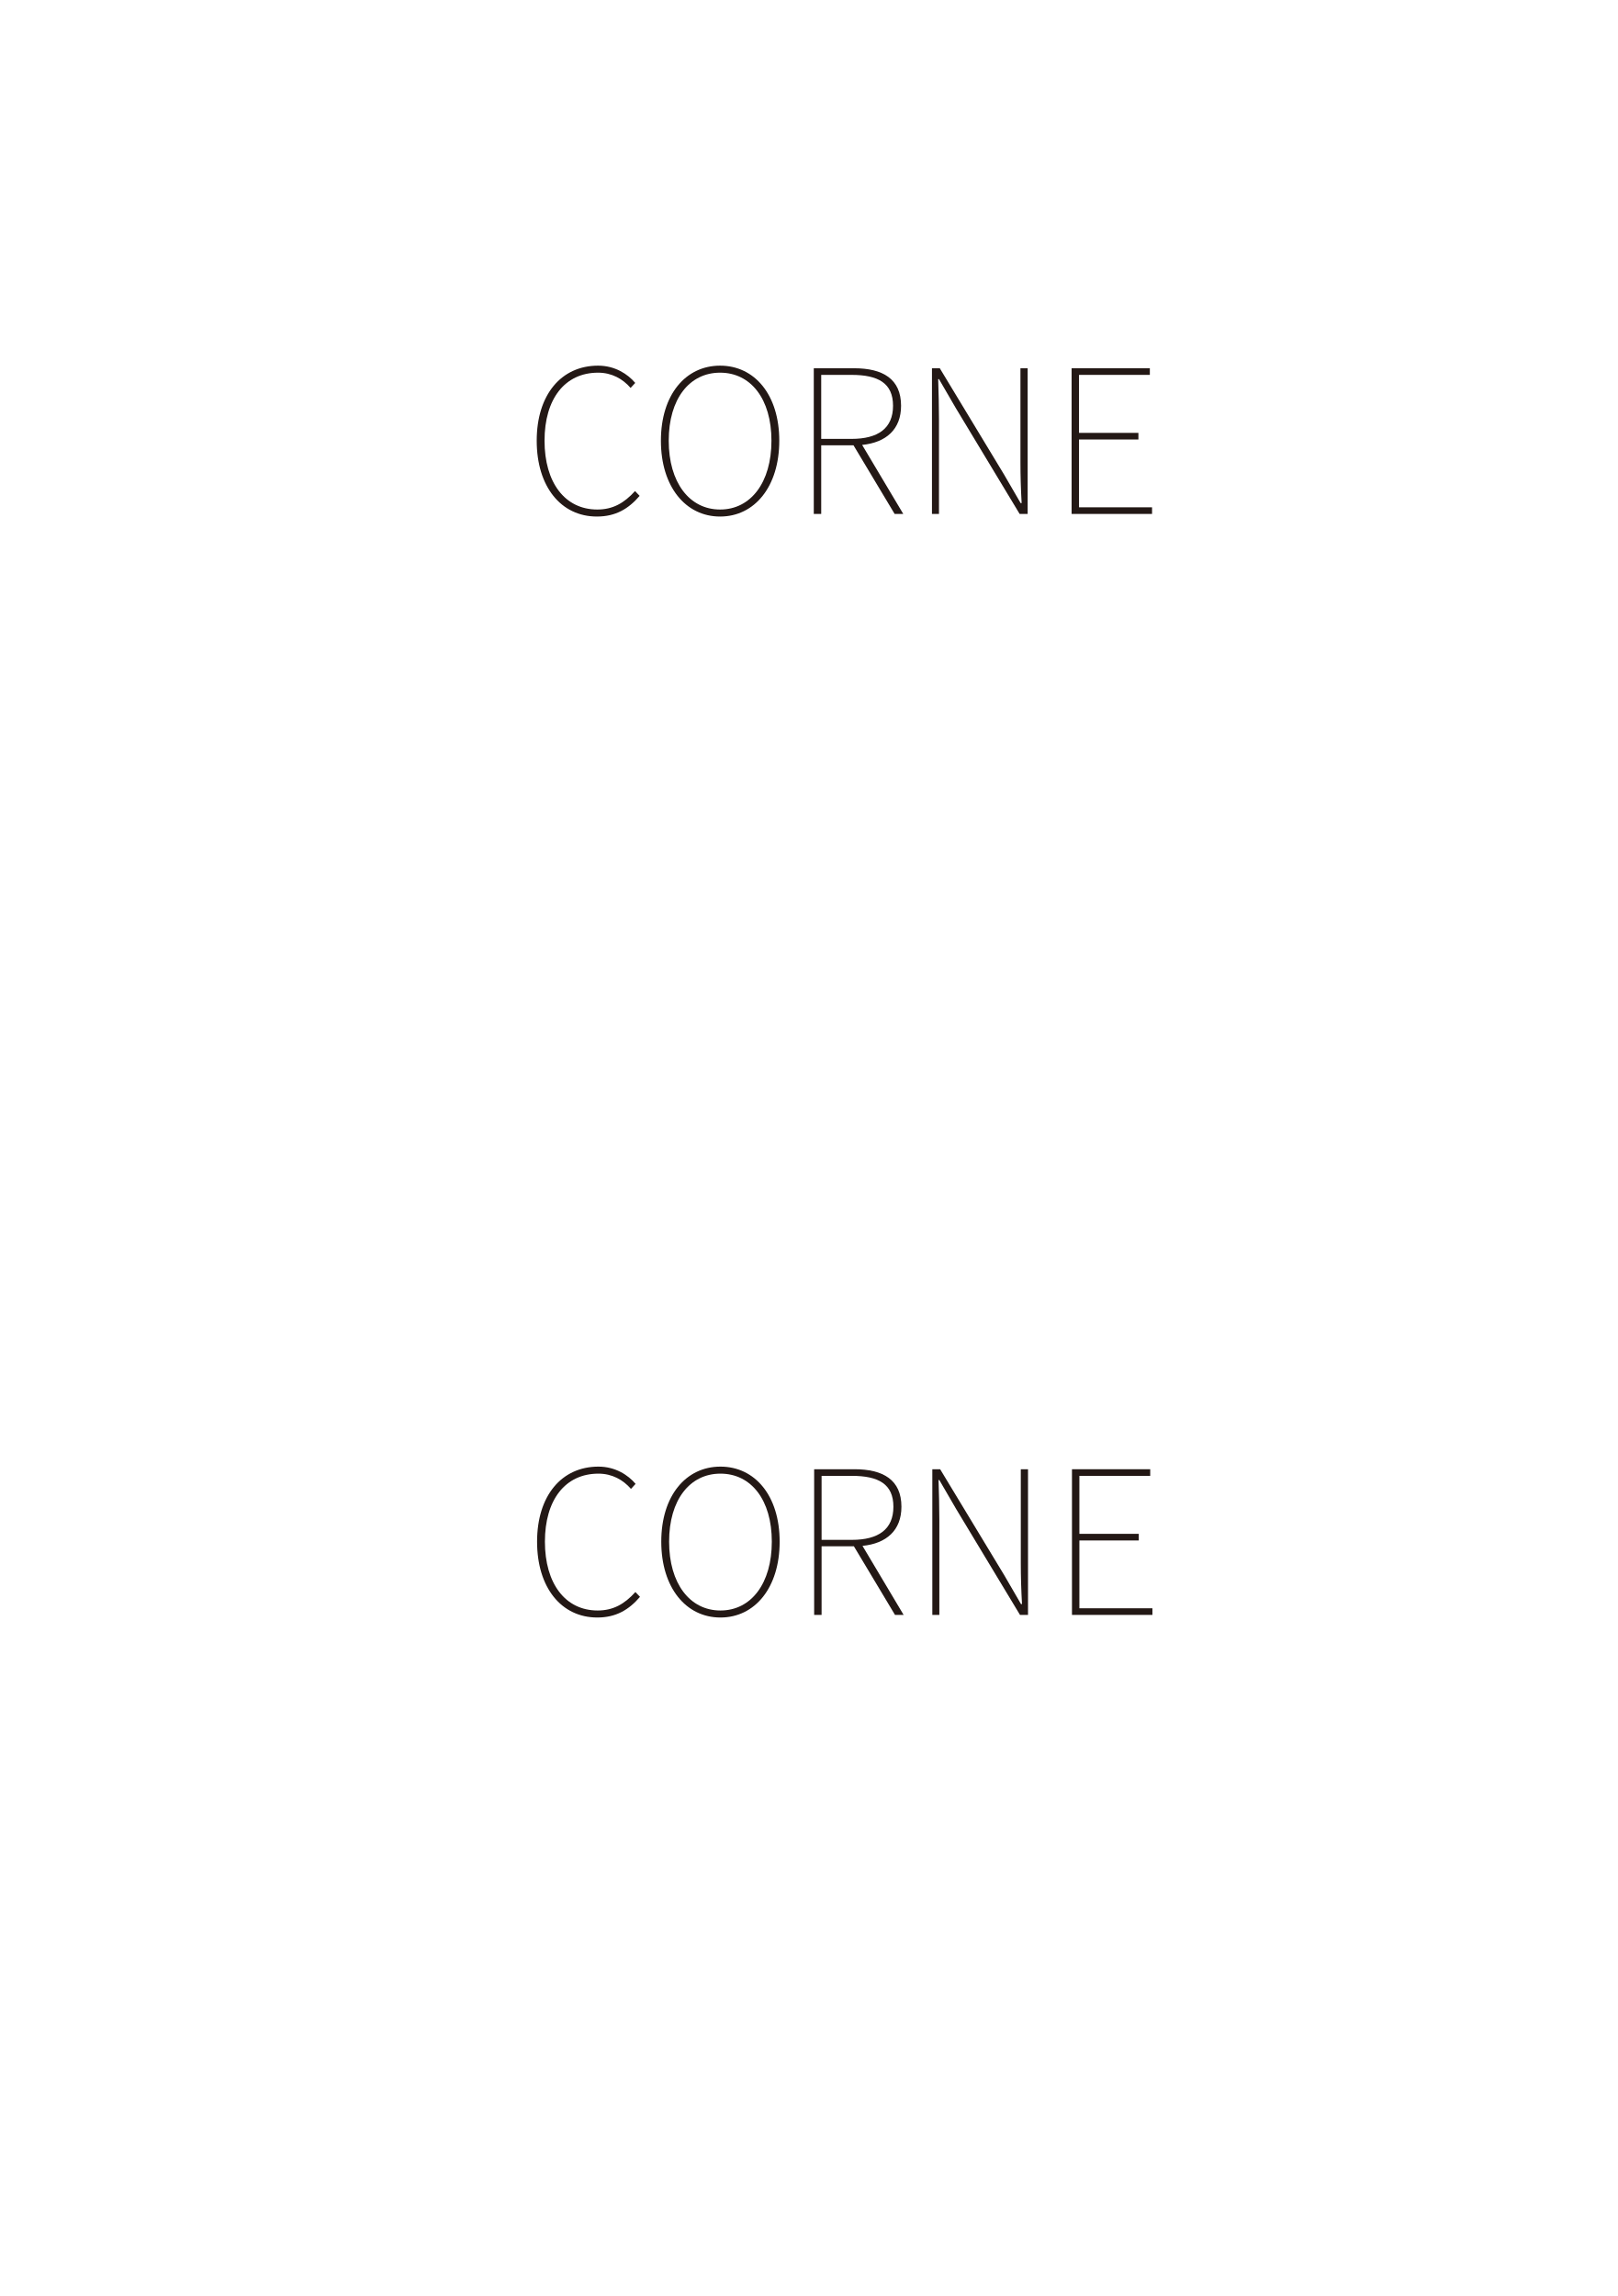
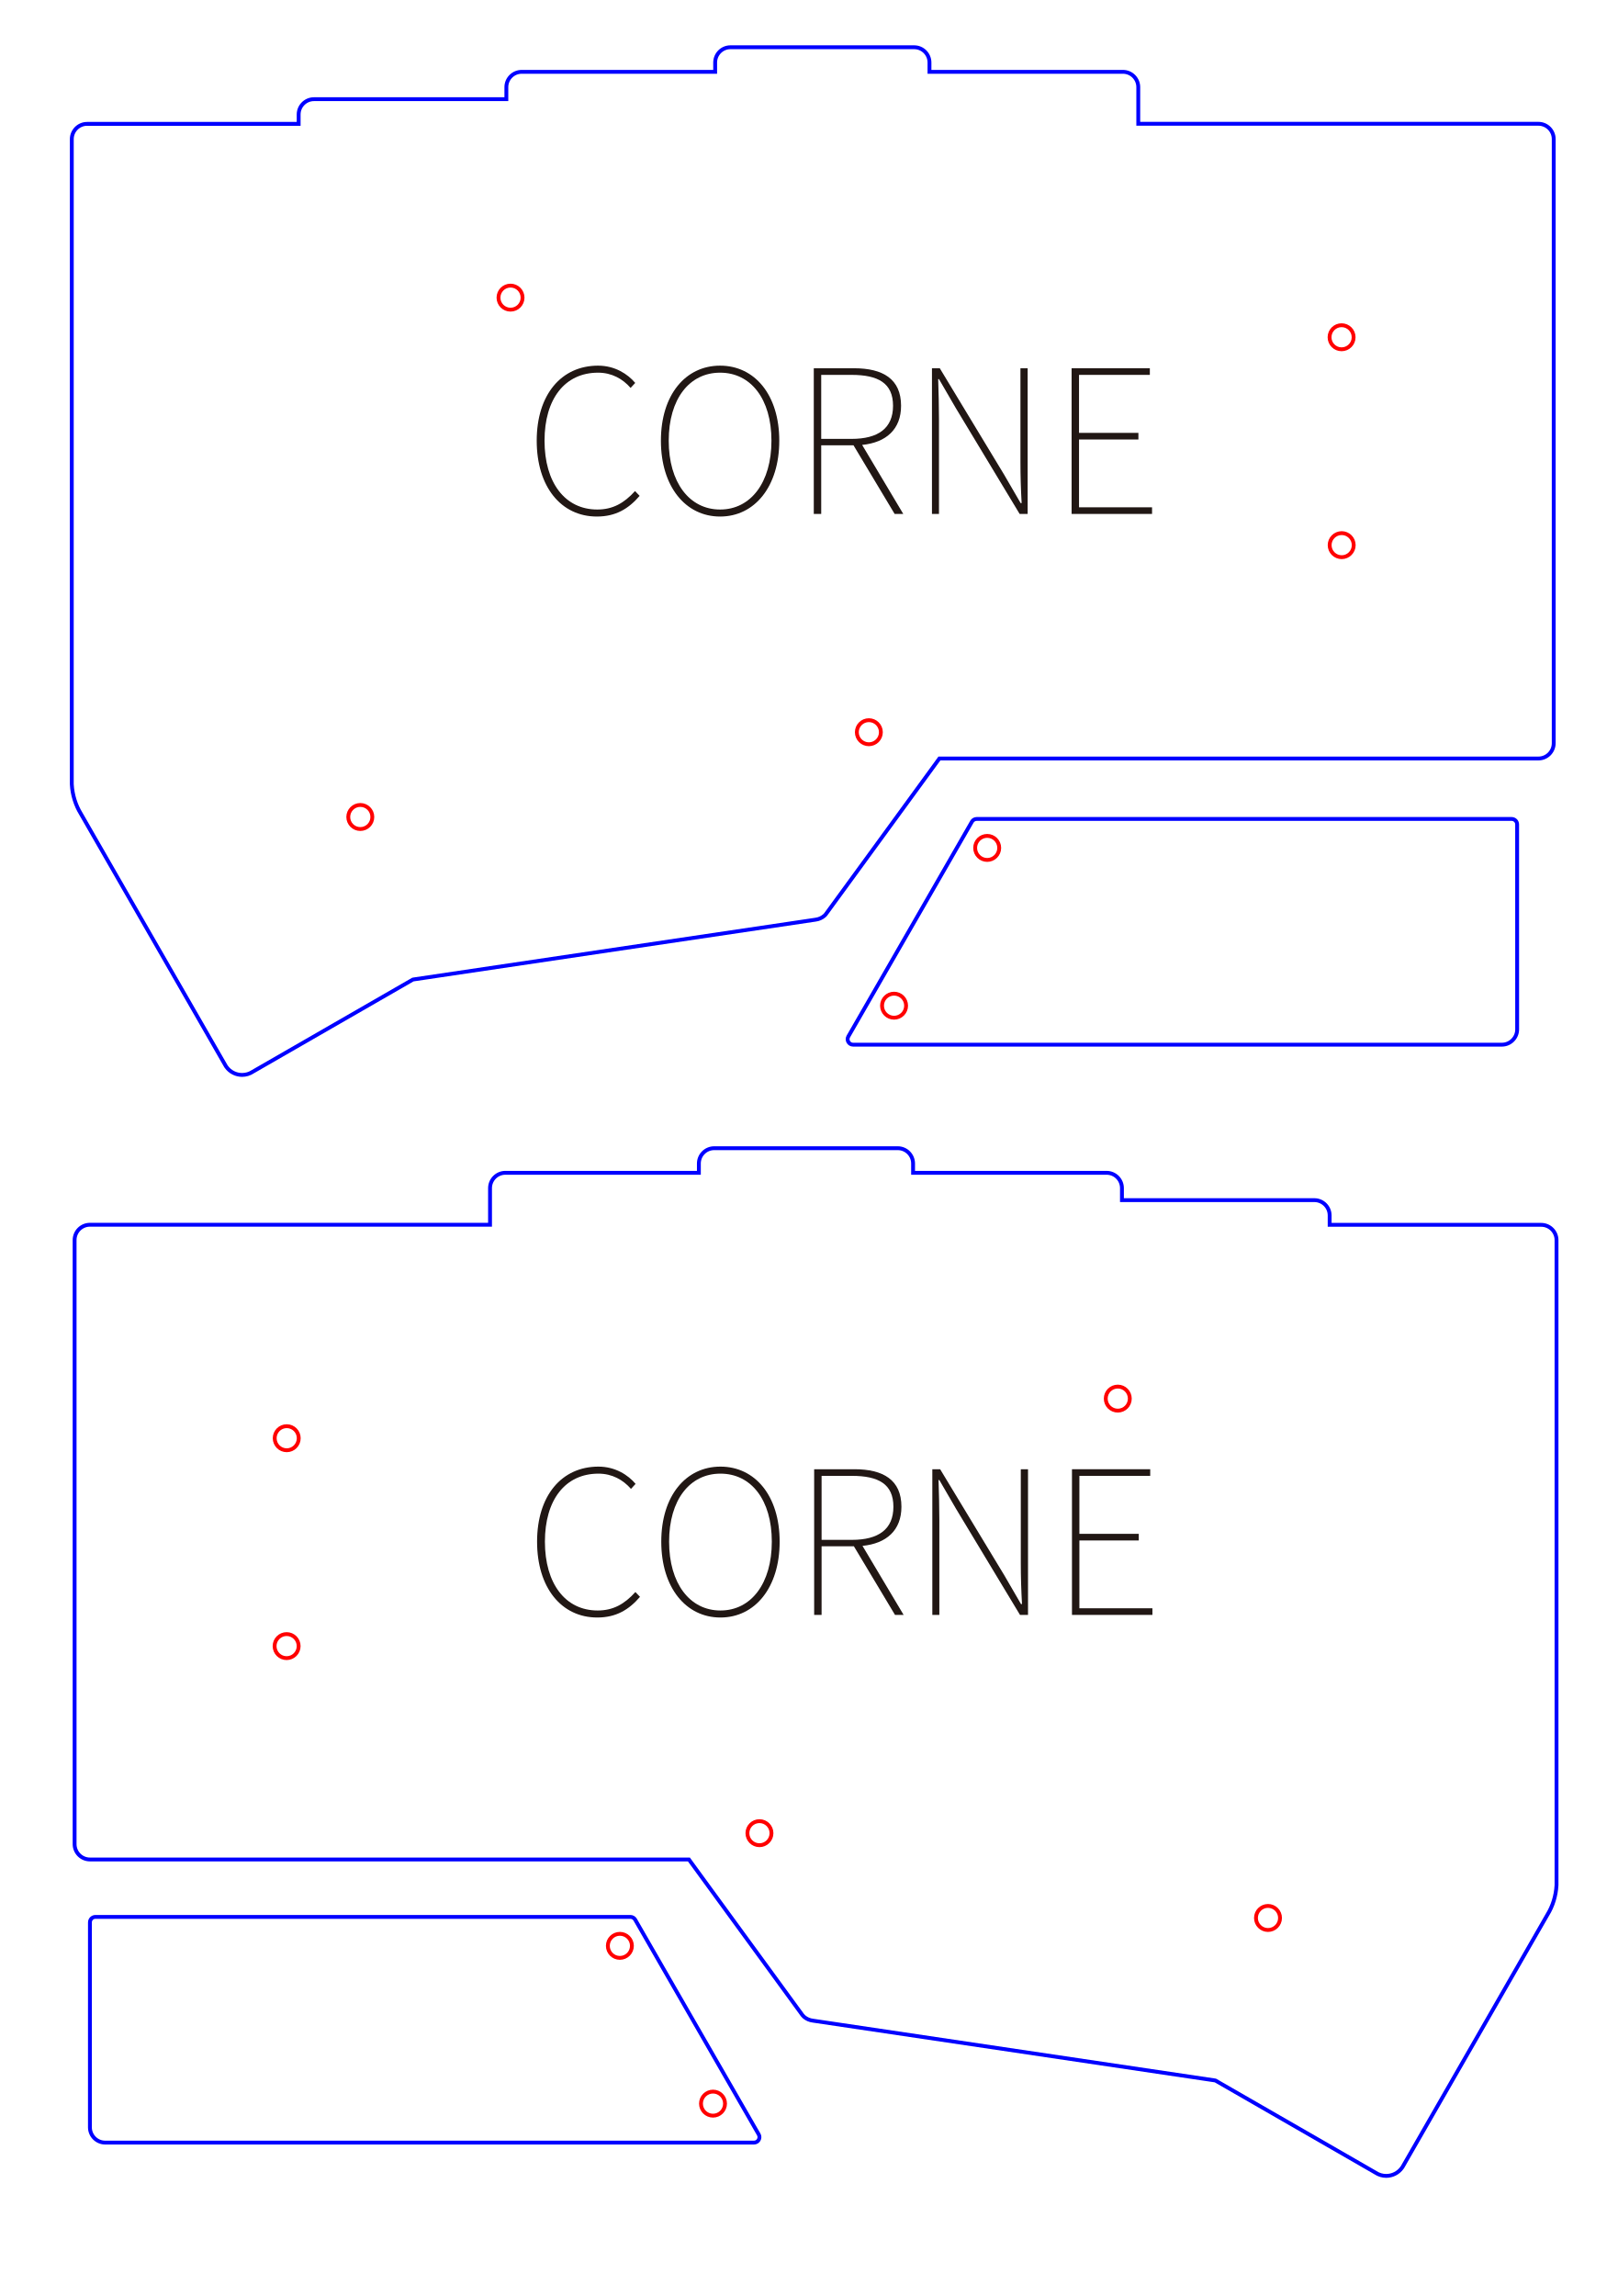
<svg xmlns="http://www.w3.org/2000/svg" id="svg59" version="1.2" viewBox="0 0 419.528 595.276" height="595.276pt" width="419.528pt">
  <defs id="defs63" />
-   <g id="surface1">
-     <path id="path2" transform="matrix(1,0,0,-1,228.4151,189.8384)" d="M -0.001 -0.001 C -0.001 1.721 -1.396 3.12 -3.118 3.12 C -4.841 3.12 -6.235 1.721 -6.235 -0.001 C -6.235 -1.72 -4.841 -3.119 -3.118 -3.119 C -1.396 -3.119 -0.001 -1.72 -0.001 -0.001 Z M -0.001 -0.001 " style="fill:none;stroke-width:0.003;stroke-linecap:butt;stroke-linejoin:miter;stroke:rgb(100%,0%,0%);stroke-opacity:1;stroke-miterlimit:10;" />
-     <path id="path4" transform="matrix(1,0,0,-1,135.5001,77.1685)" d="M -0 0.001 C -0 1.723 -1.395 3.118 -3.117 3.118 C -4.84 3.118 -6.238 1.723 -6.238 0.001 C -6.238 -1.722 -4.84 -3.117 -3.117 -3.117 C -1.395 -3.117 -0 -1.722 -0 0.001 Z M -0 0.001 " style="fill:none;stroke-width:0.003;stroke-linecap:butt;stroke-linejoin:miter;stroke:rgb(100%,0%,0%);stroke-opacity:1;stroke-miterlimit:10;" />
-     <path id="path6" transform="matrix(1,0,0,-1,350.9952,87.437)" d="M 0.001 -0.001 C 0.001 1.722 -1.398 3.117 -3.12 3.117 C -4.843 3.117 -6.237 1.722 -6.237 -0.001 C -6.237 -1.723 -4.843 -3.118 -3.12 -3.118 C -1.398 -3.118 0.001 -1.723 0.001 -0.001 Z M 0.001 -0.001 " style="fill:none;stroke-width:0.003;stroke-linecap:butt;stroke-linejoin:miter;stroke:rgb(100%,0%,0%);stroke-opacity:1;stroke-miterlimit:10;" />
-     <path id="path8" transform="matrix(1,0,0,-1,351.0201,141.3384)" d="M -0.001 -0.001 C -0.001 1.721 -1.395 3.12 -3.118 3.12 C -4.84 3.12 -6.239 1.721 -6.239 -0.001 C -6.239 -1.72 -4.84 -3.119 -3.118 -3.119 C -1.395 -3.119 -0.001 -1.72 -0.001 -0.001 Z M -0.001 -0.001 " style="fill:none;stroke-width:0.003;stroke-linecap:butt;stroke-linejoin:miter;stroke:rgb(100%,0%,0%);stroke-opacity:1;stroke-miterlimit:10;" />
-     <path id="path10" transform="matrix(1,0,0,-1,96.5475,211.8189)" d="M -0.001 -0.001 C -0.001 1.721 -1.395 3.12 -3.118 3.12 C -4.84 3.12 -6.239 1.721 -6.239 -0.001 C -6.239 -1.724 -4.84 -3.119 -3.118 -3.119 C -1.395 -3.119 -0.001 -1.724 -0.001 -0.001 Z M -0.001 -0.001 " style="fill:none;stroke-width:0.003;stroke-linecap:butt;stroke-linejoin:miter;stroke:rgb(100%,0%,0%);stroke-opacity:1;stroke-miterlimit:10;" />
-     <path id="path12" transform="matrix(1,0,0,-1,286.7238,362.6128)" d="M -0.001 -0 C -0.001 1.722 1.397 3.117 3.12 3.117 C 4.843 3.117 6.237 1.722 6.237 -0 C 6.237 -1.723 4.843 -3.118 3.12 -3.118 C 1.397 -3.118 -0.001 -1.723 -0.001 -0 Z M -0.001 -0 " style="fill:none;stroke-width:0.003;stroke-linecap:butt;stroke-linejoin:miter;stroke:rgb(100%,0%,0%);stroke-opacity:1;stroke-miterlimit:10;" />
-     <path id="path14" transform="matrix(1,0,0,-1,71.2291,372.8804)" d="M 0.001 0.001 C 0.001 1.72 1.396 3.119 3.119 3.119 C 4.841 3.119 6.236 1.72 6.236 0.001 C 6.236 -1.721 4.841 -3.12 3.119 -3.12 C 1.396 -3.12 0.001 -1.721 0.001 0.001 Z M 0.001 0.001 " style="fill:none;stroke-width:0.003;stroke-linecap:butt;stroke-linejoin:miter;stroke:rgb(100%,0%,0%);stroke-opacity:1;stroke-miterlimit:10;" />
-     <path id="path16" transform="matrix(1,0,0,-1,71.2042,426.7818)" d="M -0.001 0.001 C -0.001 1.723 1.397 3.118 3.116 3.118 C 4.839 3.118 6.237 1.723 6.237 0.001 C 6.237 -1.722 4.839 -3.117 3.116 -3.117 C 1.397 -3.117 -0.001 -1.722 -0.001 0.001 Z M -0.001 0.001 " style="fill:none;stroke-width:0.003;stroke-linecap:butt;stroke-linejoin:miter;stroke:rgb(100%,0%,0%);stroke-opacity:1;stroke-miterlimit:10;" />
-     <path id="path18" transform="matrix(1,0,0,-1,325.6769,497.2632)" d="M -0.001 0.001 C -0.001 1.72 1.397 3.119 3.116 3.119 C 4.839 3.119 6.237 1.72 6.237 0.001 C 6.237 -1.721 4.839 -3.12 3.116 -3.12 C 1.397 -3.12 -0.001 -1.721 -0.001 0.001 Z M -0.001 0.001 " style="fill:none;stroke-width:0.003;stroke-linecap:butt;stroke-linejoin:miter;stroke:rgb(100%,0%,0%);stroke-opacity:1;stroke-miterlimit:10;" />
-     <path id="path20" transform="matrix(1,0,0,-1,160.7364,507.6118)" d="M 0.002 -0.001 C 1.721 -0.001 3.119 1.397 3.119 3.12 C 3.119 4.838 1.721 6.237 0.002 6.237 C -1.721 6.237 -3.119 4.838 -3.119 3.12 C -3.119 1.397 -1.721 -0.001 0.002 -0.001 Z M 0.002 -0.001 " style="fill:none;stroke-width:0.003;stroke-linecap:butt;stroke-linejoin:miter;stroke:rgb(100%,0%,0%);stroke-opacity:1;stroke-miterlimit:10;" />
-     <path id="path22" transform="matrix(1,0,0,-1,184.8819,548.5181)" d="M 0.001 -0.001 C 1.724 -0.001 3.118 1.397 3.118 3.12 C 3.118 4.838 1.724 6.237 0.001 6.237 C -1.722 6.237 -3.116 4.838 -3.116 3.12 C -3.116 1.397 -1.722 -0.001 0.001 -0.001 Z M 0.001 -0.001 " style="fill:none;stroke-width:0.003;stroke-linecap:butt;stroke-linejoin:miter;stroke:rgb(100%,0%,0%);stroke-opacity:1;stroke-miterlimit:10;" />
-     <path id="path24" transform="matrix(1,0,0,-1,196.9278,472.1636)" d="M 0.002 -0 C 1.721 -0 3.119 -1.395 3.119 -3.118 C 3.119 -4.84 1.721 -6.235 0.002 -6.235 C -1.721 -6.235 -3.119 -4.84 -3.119 -3.118 C -3.119 -1.395 -1.721 -0 0.002 -0 Z M 0.002 -0 " style="fill:none;stroke-width:0.003;stroke-linecap:butt;stroke-linejoin:miter;stroke:rgb(100%,0%,0%);stroke-opacity:1;stroke-miterlimit:10;" />
-     <path id="path26" transform="matrix(1,0,0,-1,255.9791,222.9536)" d="M 0.001 0 C -1.721 0 -3.12 1.395 -3.12 3.118 C -3.12 4.84 -1.721 6.235 0.001 6.235 C 1.72 6.235 3.119 4.84 3.119 3.118 C 3.119 1.395 1.72 0 0.001 0 Z M 0.001 0 " style="fill:none;stroke-width:0.003;stroke-linecap:butt;stroke-linejoin:miter;stroke:rgb(100%,0%,0%);stroke-opacity:1;stroke-miterlimit:10;" />
-     <path id="path28" transform="matrix(1,0,0,-1,231.8336,263.8599)" d="M -0.002 0.001 C -1.72 0.001 -3.119 1.395 -3.119 3.118 C -3.119 4.84 -1.72 6.235 -0.002 6.235 C 1.721 6.235 3.12 4.84 3.12 3.118 C 3.12 1.395 1.721 0.001 -0.002 0.001 Z M -0.002 0.001 " style="fill:none;stroke-width:0.003;stroke-linecap:butt;stroke-linejoin:miter;stroke:rgb(100%,0%,0%);stroke-opacity:1;stroke-miterlimit:10;" />
-     <path id="path30" transform="matrix(1,0,0,-1,62.7814,278.6929)" d="M -0 0.001 C -1.578 0.001 -3.129 0.74 -4.11 2.123 C -4.129 2.154 -4.192 2.244 -4.211 2.275 C -4.235 2.31 -4.258 2.349 -4.277 2.384 L -41.801 67.693 C -43.188 69.955 -44.02 72.623 -44.164 75.341 C -44.164 75.388 -44.168 75.431 -44.168 75.478 L -44.164 242.611 C -44.164 244.798 -42.387 246.58 -40.199 246.58 L 14.66 246.58 L 14.66 249.009 C 14.66 251.201 16.437 252.978 18.629 252.978 L 68.519 252.978 L 68.519 256.099 C 68.519 258.287 70.301 260.068 72.488 260.068 L 122.66 260.068 L 122.66 262.478 C 122.66 264.666 124.437 266.443 126.629 266.443 L 174.265 266.443 C 176.453 266.443 178.234 264.666 178.234 262.478 L 178.234 260.068 L 228.406 260.068 C 230.594 260.068 232.375 258.287 232.375 256.099 L 232.375 246.599 L 336.133 246.599 C 338.32 246.599 340.101 244.822 340.101 242.634 L 340.101 86.009 C 340.101 83.818 338.32 82.041 336.133 82.041 L 180.812 82.041 C 177.039 76.869 151.375 41.697 151.375 41.697 C 151.258 41.537 151.125 41.392 150.973 41.263 C 150.312 40.697 149.512 40.349 148.652 40.248 L 44.398 24.748 C 44.363 24.744 44.316 24.732 44.262 24.716 L 2.777 0.841 C 1.926 0.275 0.961 0.001 -0 0.001 Z M -0 0.001 " style="fill:none;stroke-width:0.003;stroke-linecap:butt;stroke-linejoin:miter;stroke:rgb(0%,0%,100%);stroke-opacity:1;stroke-miterlimit:10;" />
-     <path id="path32" transform="matrix(1,0,0,-1,356.6642,563.2964)" d="M -0 -0 L -41.485 23.878 C -41.535 23.89 -41.586 23.902 -41.621 23.91 L -145.871 39.406 C -146.735 39.507 -147.535 39.859 -148.195 40.421 C -148.344 40.55 -148.481 40.695 -148.598 40.855 C -148.598 40.855 -174.262 76.031 -178.031 81.199 L -333.352 81.199 C -335.539 81.199 -337.32 82.98 -337.32 85.167 L -337.32 241.792 C -337.32 243.98 -335.539 245.761 -333.352 245.761 L -229.598 245.761 L -229.598 255.257 C -229.598 257.445 -227.817 259.226 -225.629 259.226 L -175.445 259.226 L -175.445 261.636 C -175.445 263.824 -173.664 265.605 -171.477 265.605 L -123.871 265.605 C -121.684 265.605 -119.902 263.824 -119.902 261.636 L -119.902 259.226 L -69.711 259.226 C -67.524 259.226 -65.742 257.445 -65.742 255.257 L -65.742 252.14 L -15.852 252.14 C -13.66 252.14 -11.883 250.359 -11.883 248.171 L -11.883 245.738 L 42.976 245.738 C 45.164 245.738 46.945 243.957 46.945 241.769 L 46.945 74.636 C 46.945 74.593 46.941 74.546 46.941 74.5 C 46.797 71.781 45.969 69.113 44.578 66.855 L 7.058 1.542 C 7.035 1.507 7.015 1.472 6.988 1.433 C 6.973 1.402 6.906 1.312 6.887 1.281 C 5.91 -0.102 4.355 -0.84 2.777 -0.84 C 1.82 -0.84 0.851 -0.567 -0 -0 Z M -0 -0 " style="fill:none;stroke-width:0.003;stroke-linecap:butt;stroke-linejoin:miter;stroke:rgb(0%,0%,100%);stroke-opacity:1;stroke-miterlimit:10;" />
-     <path id="path34" transform="matrix(1,0,0,-1,23.3146,551.5357)" d="M 0.002 0.001 C 0.002 -2.191 1.775 -3.968 3.967 -3.968 L 172.193 -3.968 C 173.283 -3.968 173.967 -2.789 173.42 -1.843 L 141.381 53.84 C 141.127 54.278 140.658 54.547 140.15 54.547 L 1.424 54.547 C 0.642 54.547 0.006 53.915 0.006 53.133 Z M 0.002 0.001 " style="fill:none;stroke-width:0.003;stroke-linecap:butt;stroke-linejoin:miter;stroke:rgb(0%,0%,100%);stroke-opacity:1;stroke-miterlimit:10;" />
-     <path id="path36" transform="matrix(1,0,0,-1,393.4005,266.8775)" d="M 0.002 -0.001 C 0.002 -2.193 -1.776 -3.97 -3.967 -3.97 L -172.193 -3.97 C -173.283 -3.97 -173.967 -2.787 -173.42 -1.841 L -141.377 53.842 C -141.127 54.28 -140.658 54.549 -140.15 54.549 L -1.424 54.549 C -0.643 54.549 -0.006 53.917 -0.006 53.131 Z M 0.002 -0.001 " style="fill:none;stroke-width:0.003;stroke-linecap:butt;stroke-linejoin:miter;stroke:rgb(0%,0%,100%);stroke-opacity:1;stroke-miterlimit:10;" />
-     <path id="path38" d="M 139.172 114.258 C 139.172 102.344 145.52 94.801 155.09 94.801 C 159.461 94.801 162.789 96.988 164.715 99.277 L 163.516 100.578 C 161.488 98.234 158.629 96.621 155.09 96.621 C 146.453 96.621 141.199 103.438 141.199 114.258 C 141.199 125.078 146.453 132.102 154.883 132.102 C 158.836 132.102 161.801 130.488 164.664 127.316 L 165.859 128.562 C 162.996 131.895 159.668 133.922 154.777 133.922 C 145.465 133.922 139.172 126.172 139.172 114.258 " style=" stroke:none;fill-rule:nonzero;fill:rgb(13.699%,9.399%,8.199%);fill-opacity:1;" />
-     <path id="path40" d="M 200.039 114.258 C 200.039 103.438 194.68 96.621 186.723 96.621 C 178.762 96.621 173.402 103.438 173.402 114.258 C 173.402 125.078 178.762 132.102 186.723 132.102 C 194.68 132.102 200.039 125.078 200.039 114.258 M 171.375 114.258 C 171.375 102.344 177.773 94.801 186.723 94.801 C 195.668 94.801 202.066 102.344 202.066 114.258 C 202.066 126.172 195.668 133.922 186.723 133.922 C 177.773 133.922 171.375 126.172 171.375 114.258 " style=" stroke:none;fill-rule:nonzero;fill:rgb(13.699%,9.399%,8.199%);fill-opacity:1;" />
-     <path id="path42" d="M 220.797 113.789 C 227.715 113.789 231.566 111.031 231.566 105.207 C 231.566 99.328 227.715 97.195 220.797 97.195 L 212.941 97.195 L 212.941 113.789 Z M 231.98 133.246 L 221.316 115.453 L 212.941 115.453 L 212.941 133.246 L 211.016 133.246 L 211.016 95.477 L 221.473 95.477 C 228.914 95.477 233.648 98.234 233.648 105.207 C 233.648 111.293 229.797 114.727 223.555 115.352 L 234.219 133.246 Z M 231.98 133.246 " style=" stroke:none;fill-rule:nonzero;fill:rgb(13.699%,9.399%,8.199%);fill-opacity:1;" />
-     <path id="path44" d="M 241.66 95.477 L 243.688 95.477 L 260.336 123 L 264.652 130.438 L 264.914 130.438 C 264.703 126.797 264.602 123.309 264.602 119.773 L 264.602 95.477 L 266.473 95.477 L 266.473 133.246 L 264.395 133.246 L 247.797 105.727 L 243.48 98.289 L 243.273 98.289 C 243.375 101.824 243.48 105.051 243.48 108.641 L 243.48 133.246 L 241.66 133.246 Z M 241.66 95.477 " style=" stroke:none;fill-rule:nonzero;fill:rgb(13.699%,9.399%,8.199%);fill-opacity:1;" />
-     <path id="path46" d="M 277.867 95.477 L 298.156 95.477 L 298.156 97.195 L 279.793 97.195 L 279.793 112.23 L 295.191 112.23 L 295.191 113.945 L 279.793 113.945 L 279.793 131.527 L 298.73 131.527 L 298.73 133.246 L 277.867 133.246 Z M 277.867 95.477 " style=" stroke:none;fill-rule:nonzero;fill:rgb(13.699%,9.399%,8.199%);fill-opacity:1;" />
-     <path id="path48" d="M 139.266 399.703 C 139.266 387.789 145.613 380.246 155.184 380.246 C 159.555 380.246 162.883 382.434 164.809 384.719 L 163.613 386.02 C 161.582 383.68 158.723 382.066 155.184 382.066 C 146.551 382.066 141.297 388.883 141.297 399.703 C 141.297 410.523 146.551 417.547 154.977 417.547 C 158.934 417.547 161.898 415.934 164.758 412.758 L 165.953 414.008 C 163.094 417.336 159.766 419.367 154.875 419.367 C 145.562 419.367 139.266 411.617 139.266 399.703 " style=" stroke:none;fill-rule:nonzero;fill:rgb(13.699%,9.399%,8.199%);fill-opacity:1;" />
-     <path id="path50" d="M 200.133 399.703 C 200.133 388.883 194.777 382.066 186.816 382.066 C 178.855 382.066 173.5 388.883 173.5 399.703 C 173.5 410.523 178.855 417.547 186.816 417.547 C 194.777 417.547 200.133 410.523 200.133 399.703 M 171.469 399.703 C 171.469 387.789 177.867 380.246 186.816 380.246 C 195.766 380.246 202.164 387.789 202.164 399.703 C 202.164 411.617 195.766 419.367 186.816 419.367 C 177.867 419.367 171.469 411.617 171.469 399.703 " style=" stroke:none;fill-rule:nonzero;fill:rgb(13.699%,9.399%,8.199%);fill-opacity:1;" />
-     <path id="path52" d="M 220.891 399.234 C 227.812 399.234 231.66 396.477 231.66 390.648 C 231.66 384.773 227.812 382.641 220.891 382.641 L 213.039 382.641 L 213.039 399.234 Z M 232.078 418.691 L 221.414 400.898 L 213.039 400.898 L 213.039 418.691 L 211.113 418.691 L 211.113 380.922 L 221.566 380.922 C 229.008 380.922 233.742 383.68 233.742 390.648 C 233.742 396.738 229.891 400.172 223.648 400.793 L 234.312 418.691 Z M 232.078 418.691 " style=" stroke:none;fill-rule:nonzero;fill:rgb(13.699%,9.399%,8.199%);fill-opacity:1;" />
-     <path id="path54" d="M 241.754 380.922 L 243.781 380.922 L 260.43 408.441 L 264.746 415.883 L 265.008 415.883 C 264.801 412.238 264.695 408.754 264.695 405.215 L 264.695 380.922 L 266.566 380.922 L 266.566 418.691 L 264.488 418.691 L 247.895 391.172 L 243.574 383.73 L 243.367 383.73 C 243.473 387.27 243.574 390.492 243.574 394.082 L 243.574 418.691 L 241.754 418.691 Z M 241.754 380.922 " style=" stroke:none;fill-rule:nonzero;fill:rgb(13.699%,9.399%,8.199%);fill-opacity:1;" />
-     <path id="path56" d="M 277.965 380.922 L 298.254 380.922 L 298.254 382.641 L 279.887 382.641 L 279.887 397.672 L 295.285 397.672 L 295.285 399.391 L 279.887 399.391 L 279.887 416.973 L 298.824 416.973 L 298.824 418.691 L 277.965 418.691 Z M 277.965 380.922 " style=" stroke:none;fill-rule:nonzero;fill:rgb(13.699%,9.399%,8.199%);fill-opacity:1;" />
+   <g id="surface1" style="stroke-width:1;stroke-miterlimit:4;stroke-dasharray:none">
+     <path id="path2" transform="matrix(1,0,0,-1,228.4151,189.8384)" d="M -0.001 -0.001 C -0.001 1.721 -1.396 3.12 -3.118 3.12 C -4.841 3.12 -6.235 1.721 -6.235 -0.001 C -6.235 -1.72 -4.841 -3.119 -3.118 -3.119 C -1.396 -3.119 -0.001 -1.72 -0.001 -0.001 Z M -0.001 -0.001 " style="fill:none;stroke-width:1;stroke-linecap:butt;stroke-linejoin:miter;stroke:rgb(100%, 0%, 0%);stroke-opacity:1;stroke-miterlimit:4;stroke-dasharray:none" />
+     <path id="path4" transform="matrix(1,0,0,-1,135.5001,77.1685)" d="M -0 0.001 C -0 1.723 -1.395 3.118 -3.117 3.118 C -4.84 3.118 -6.238 1.723 -6.238 0.001 C -6.238 -1.722 -4.84 -3.117 -3.117 -3.117 C -1.395 -3.117 -0 -1.722 -0 0.001 Z M -0 0.001 " style="fill:none;stroke-width:1;stroke-linecap:butt;stroke-linejoin:miter;stroke:rgb(100%, 0%, 0%);stroke-opacity:1;stroke-miterlimit:4;stroke-dasharray:none" />
+     <path id="path6" transform="matrix(1,0,0,-1,350.9952,87.437)" d="M 0.001 -0.001 C 0.001 1.722 -1.398 3.117 -3.12 3.117 C -4.843 3.117 -6.237 1.722 -6.237 -0.001 C -6.237 -1.723 -4.843 -3.118 -3.12 -3.118 C -1.398 -3.118 0.001 -1.723 0.001 -0.001 Z M 0.001 -0.001 " style="fill:none;stroke-width:1;stroke-linecap:butt;stroke-linejoin:miter;stroke:rgb(100%, 0%, 0%);stroke-opacity:1;stroke-miterlimit:4;stroke-dasharray:none" />
+     <path id="path8" transform="matrix(1,0,0,-1,351.0201,141.3384)" d="M -0.001 -0.001 C -0.001 1.721 -1.395 3.12 -3.118 3.12 C -4.84 3.12 -6.239 1.721 -6.239 -0.001 C -6.239 -1.72 -4.84 -3.119 -3.118 -3.119 C -1.395 -3.119 -0.001 -1.72 -0.001 -0.001 Z M -0.001 -0.001 " style="fill:none;stroke-width:1;stroke-linecap:butt;stroke-linejoin:miter;stroke:rgb(100%, 0%, 0%);stroke-opacity:1;stroke-miterlimit:4;stroke-dasharray:none" />
+     <path id="path10" transform="matrix(1,0,0,-1,96.5475,211.8189)" d="M -0.001 -0.001 C -0.001 1.721 -1.395 3.12 -3.118 3.12 C -4.84 3.12 -6.239 1.721 -6.239 -0.001 C -6.239 -1.724 -4.84 -3.119 -3.118 -3.119 C -1.395 -3.119 -0.001 -1.724 -0.001 -0.001 Z M -0.001 -0.001 " style="fill:none;stroke-width:1;stroke-linecap:butt;stroke-linejoin:miter;stroke:rgb(100%, 0%, 0%);stroke-opacity:1;stroke-miterlimit:4;stroke-dasharray:none" />
+     <path id="path12" transform="matrix(1,0,0,-1,286.7238,362.6128)" d="M -0.001 -0 C -0.001 1.722 1.397 3.117 3.12 3.117 C 4.843 3.117 6.237 1.722 6.237 -0 C 6.237 -1.723 4.843 -3.118 3.12 -3.118 C 1.397 -3.118 -0.001 -1.723 -0.001 -0 Z M -0.001 -0 " style="fill:none;stroke-width:1;stroke-linecap:butt;stroke-linejoin:miter;stroke:rgb(100%, 0%, 0%);stroke-opacity:1;stroke-miterlimit:4;stroke-dasharray:none" />
+     <path id="path14" transform="matrix(1,0,0,-1,71.2291,372.8804)" d="M 0.001 0.001 C 0.001 1.72 1.396 3.119 3.119 3.119 C 4.841 3.119 6.236 1.72 6.236 0.001 C 6.236 -1.721 4.841 -3.12 3.119 -3.12 C 1.396 -3.12 0.001 -1.721 0.001 0.001 Z M 0.001 0.001 " style="fill:none;stroke-width:1;stroke-linecap:butt;stroke-linejoin:miter;stroke:rgb(100%, 0%, 0%);stroke-opacity:1;stroke-miterlimit:4;stroke-dasharray:none" />
+     <path id="path16" transform="matrix(1,0,0,-1,71.2042,426.7818)" d="M -0.001 0.001 C -0.001 1.723 1.397 3.118 3.116 3.118 C 4.839 3.118 6.237 1.723 6.237 0.001 C 6.237 -1.722 4.839 -3.117 3.116 -3.117 C 1.397 -3.117 -0.001 -1.722 -0.001 0.001 Z M -0.001 0.001 " style="fill:none;stroke-width:1;stroke-linecap:butt;stroke-linejoin:miter;stroke:rgb(100%, 0%, 0%);stroke-opacity:1;stroke-miterlimit:4;stroke-dasharray:none" />
+     <path id="path18" transform="matrix(1,0,0,-1,325.6769,497.2632)" d="M -0.001 0.001 C -0.001 1.72 1.397 3.119 3.116 3.119 C 4.839 3.119 6.237 1.72 6.237 0.001 C 6.237 -1.721 4.839 -3.12 3.116 -3.12 C 1.397 -3.12 -0.001 -1.721 -0.001 0.001 Z M -0.001 0.001 " style="fill:none;stroke-width:1;stroke-linecap:butt;stroke-linejoin:miter;stroke:rgb(100%, 0%, 0%);stroke-opacity:1;stroke-miterlimit:4;stroke-dasharray:none" />
+     <path id="path20" transform="matrix(1,0,0,-1,160.7364,507.6118)" d="M 0.002 -0.001 C 1.721 -0.001 3.119 1.397 3.119 3.12 C 3.119 4.838 1.721 6.237 0.002 6.237 C -1.721 6.237 -3.119 4.838 -3.119 3.12 C -3.119 1.397 -1.721 -0.001 0.002 -0.001 Z M 0.002 -0.001 " style="fill:none;stroke-width:1;stroke-linecap:butt;stroke-linejoin:miter;stroke:rgb(100%, 0%, 0%);stroke-opacity:1;stroke-miterlimit:4;stroke-dasharray:none" />
+     <path id="path22" transform="matrix(1,0,0,-1,184.8819,548.5181)" d="M 0.001 -0.001 C 1.724 -0.001 3.118 1.397 3.118 3.12 C 3.118 4.838 1.724 6.237 0.001 6.237 C -1.722 6.237 -3.116 4.838 -3.116 3.12 C -3.116 1.397 -1.722 -0.001 0.001 -0.001 Z M 0.001 -0.001 " style="fill:none;stroke-width:1;stroke-linecap:butt;stroke-linejoin:miter;stroke:rgb(100%, 0%, 0%);stroke-opacity:1;stroke-miterlimit:4;stroke-dasharray:none" />
+     <path id="path24" transform="matrix(1,0,0,-1,196.9278,472.1636)" d="M 0.002 -0 C 1.721 -0 3.119 -1.395 3.119 -3.118 C 3.119 -4.84 1.721 -6.235 0.002 -6.235 C -1.721 -6.235 -3.119 -4.84 -3.119 -3.118 C -3.119 -1.395 -1.721 -0 0.002 -0 Z M 0.002 -0 " style="fill:none;stroke-width:1;stroke-linecap:butt;stroke-linejoin:miter;stroke:rgb(100%, 0%, 0%);stroke-opacity:1;stroke-miterlimit:4;stroke-dasharray:none" />
+     <path id="path26" transform="matrix(1,0,0,-1,255.9791,222.9536)" d="M 0.001 0 C -1.721 0 -3.12 1.395 -3.12 3.118 C -3.12 4.84 -1.721 6.235 0.001 6.235 C 1.72 6.235 3.119 4.84 3.119 3.118 C 3.119 1.395 1.72 0 0.001 0 Z M 0.001 0 " style="fill:none;stroke-width:1;stroke-linecap:butt;stroke-linejoin:miter;stroke:rgb(100%, 0%, 0%);stroke-opacity:1;stroke-miterlimit:4;stroke-dasharray:none" />
+     <path id="path28" transform="matrix(1,0,0,-1,231.8336,263.8599)" d="M -0.002 0.001 C -1.72 0.001 -3.119 1.395 -3.119 3.118 C -3.119 4.84 -1.72 6.235 -0.002 6.235 C 1.721 6.235 3.12 4.84 3.12 3.118 C 3.12 1.395 1.721 0.001 -0.002 0.001 Z M -0.002 0.001 " style="fill:none;stroke-width:1;stroke-linecap:butt;stroke-linejoin:miter;stroke:rgb(100%, 0%, 0%);stroke-opacity:1;stroke-miterlimit:4;stroke-dasharray:none" />
+     <path id="path30" transform="matrix(1,0,0,-1,62.7814,278.6929)" d="M -0 0.001 C -1.578 0.001 -3.129 0.74 -4.11 2.123 C -4.129 2.154 -4.192 2.244 -4.211 2.275 C -4.235 2.31 -4.258 2.349 -4.277 2.384 L -41.801 67.693 C -43.188 69.955 -44.02 72.623 -44.164 75.341 C -44.164 75.388 -44.168 75.431 -44.168 75.478 L -44.164 242.611 C -44.164 244.798 -42.387 246.58 -40.199 246.58 L 14.66 246.58 L 14.66 249.009 C 14.66 251.201 16.437 252.978 18.629 252.978 L 68.519 252.978 L 68.519 256.099 C 68.519 258.287 70.301 260.068 72.488 260.068 L 122.66 260.068 L 122.66 262.478 C 122.66 264.666 124.437 266.443 126.629 266.443 L 174.265 266.443 C 176.453 266.443 178.234 264.666 178.234 262.478 L 178.234 260.068 L 228.406 260.068 C 230.594 260.068 232.375 258.287 232.375 256.099 L 232.375 246.599 L 336.133 246.599 C 338.32 246.599 340.101 244.822 340.101 242.634 L 340.101 86.009 C 340.101 83.818 338.32 82.041 336.133 82.041 L 180.812 82.041 C 177.039 76.869 151.375 41.697 151.375 41.697 C 151.258 41.537 151.125 41.392 150.973 41.263 C 150.312 40.697 149.512 40.349 148.652 40.248 L 44.398 24.748 C 44.363 24.744 44.316 24.732 44.262 24.716 L 2.777 0.841 C 1.926 0.275 0.961 0.001 -0 0.001 Z M -0 0.001 " style="fill:none;stroke-width:1;stroke-linecap:butt;stroke-linejoin:miter;stroke:rgb(0%, 0%, 100%);stroke-opacity:1;stroke-miterlimit:4;stroke-dasharray:none" />
+     <path id="path32" transform="matrix(1,0,0,-1,356.6642,563.2964)" d="M -0 -0 L -41.485 23.878 C -41.535 23.89 -41.586 23.902 -41.621 23.91 L -145.871 39.406 C -146.735 39.507 -147.535 39.859 -148.195 40.421 C -148.344 40.55 -148.481 40.695 -148.598 40.855 C -148.598 40.855 -174.262 76.031 -178.031 81.199 L -333.352 81.199 C -335.539 81.199 -337.32 82.98 -337.32 85.167 L -337.32 241.792 C -337.32 243.98 -335.539 245.761 -333.352 245.761 L -229.598 245.761 L -229.598 255.257 C -229.598 257.445 -227.817 259.226 -225.629 259.226 L -175.445 259.226 L -175.445 261.636 C -175.445 263.824 -173.664 265.605 -171.477 265.605 L -123.871 265.605 C -121.684 265.605 -119.902 263.824 -119.902 261.636 L -119.902 259.226 L -69.711 259.226 C -67.524 259.226 -65.742 257.445 -65.742 255.257 L -65.742 252.14 L -15.852 252.14 C -13.66 252.14 -11.883 250.359 -11.883 248.171 L -11.883 245.738 L 42.976 245.738 C 45.164 245.738 46.945 243.957 46.945 241.769 L 46.945 74.636 C 46.945 74.593 46.941 74.546 46.941 74.5 C 46.797 71.781 45.969 69.113 44.578 66.855 L 7.058 1.542 C 7.035 1.507 7.015 1.472 6.988 1.433 C 6.973 1.402 6.906 1.312 6.887 1.281 C 5.91 -0.102 4.355 -0.84 2.777 -0.84 C 1.82 -0.84 0.851 -0.567 -0 -0 Z M -0 -0 " style="fill:none;stroke-width:1;stroke-linecap:butt;stroke-linejoin:miter;stroke:rgb(0%, 0%, 100%);stroke-opacity:1;stroke-miterlimit:4;stroke-dasharray:none" />
+     <path id="path34" transform="matrix(1,0,0,-1,23.3146,551.5357)" d="M 0.002 0.001 C 0.002 -2.191 1.775 -3.968 3.967 -3.968 L 172.193 -3.968 C 173.283 -3.968 173.967 -2.789 173.42 -1.843 L 141.381 53.84 C 141.127 54.278 140.658 54.547 140.15 54.547 L 1.424 54.547 C 0.642 54.547 0.006 53.915 0.006 53.133 Z M 0.002 0.001 " style="fill:none;stroke-width:1;stroke-linecap:butt;stroke-linejoin:miter;stroke:rgb(0%, 0%, 100%);stroke-opacity:1;stroke-miterlimit:4;stroke-dasharray:none" />
+     <path id="path36" transform="matrix(1,0,0,-1,393.4005,266.8775)" d="M 0.002 -0.001 C 0.002 -2.193 -1.776 -3.97 -3.967 -3.97 L -172.193 -3.97 C -173.283 -3.97 -173.967 -2.787 -173.42 -1.841 L -141.377 53.842 C -141.127 54.28 -140.658 54.549 -140.15 54.549 L -1.424 54.549 C -0.643 54.549 -0.006 53.917 -0.006 53.131 Z M 0.002 -0.001 " style="fill:none;stroke-width:1;stroke-linecap:butt;stroke-linejoin:miter;stroke:rgb(0%, 0%, 100%);stroke-opacity:1;stroke-miterlimit:4;stroke-dasharray:none" />
+     <path id="path38" d="M 139.172 114.258 C 139.172 102.344 145.52 94.801 155.09 94.801 C 159.461 94.801 162.789 96.988 164.715 99.277 L 163.516 100.578 C 161.488 98.234 158.629 96.621 155.09 96.621 C 146.453 96.621 141.199 103.438 141.199 114.258 C 141.199 125.078 146.453 132.102 154.883 132.102 C 158.836 132.102 161.801 130.488 164.664 127.316 L 165.859 128.562 C 162.996 131.895 159.668 133.922 154.777 133.922 C 145.465 133.922 139.172 126.172 139.172 114.258 " style="stroke:none;fill-rule:nonzero;fill:rgb(13%, 9%, 8%);fill-opacity:1;stroke-width:1;stroke-miterlimit:4;stroke-dasharray:none" />
+     <path id="path40" d="M 200.039 114.258 C 200.039 103.438 194.68 96.621 186.723 96.621 C 178.762 96.621 173.402 103.438 173.402 114.258 C 173.402 125.078 178.762 132.102 186.723 132.102 C 194.68 132.102 200.039 125.078 200.039 114.258 M 171.375 114.258 C 171.375 102.344 177.773 94.801 186.723 94.801 C 195.668 94.801 202.066 102.344 202.066 114.258 C 202.066 126.172 195.668 133.922 186.723 133.922 C 177.773 133.922 171.375 126.172 171.375 114.258 " style="stroke:none;fill-rule:nonzero;fill:rgb(13%, 9%, 8%);fill-opacity:1;stroke-width:1;stroke-miterlimit:4;stroke-dasharray:none" />
+     <path id="path42" d="M 220.797 113.789 C 227.715 113.789 231.566 111.031 231.566 105.207 C 231.566 99.328 227.715 97.195 220.797 97.195 L 212.941 97.195 L 212.941 113.789 Z M 231.98 133.246 L 221.316 115.453 L 212.941 115.453 L 212.941 133.246 L 211.016 133.246 L 211.016 95.477 L 221.473 95.477 C 228.914 95.477 233.648 98.234 233.648 105.207 C 233.648 111.293 229.797 114.727 223.555 115.352 L 234.219 133.246 Z M 231.98 133.246 " style="stroke:none;fill-rule:nonzero;fill:rgb(13%, 9%, 8%);fill-opacity:1;stroke-width:1;stroke-miterlimit:4;stroke-dasharray:none" />
+     <path id="path44" d="M 241.66 95.477 L 243.688 95.477 L 260.336 123 L 264.652 130.438 L 264.914 130.438 C 264.703 126.797 264.602 123.309 264.602 119.773 L 264.602 95.477 L 266.473 95.477 L 266.473 133.246 L 264.395 133.246 L 247.797 105.727 L 243.48 98.289 L 243.273 98.289 C 243.375 101.824 243.48 105.051 243.48 108.641 L 243.48 133.246 L 241.66 133.246 Z M 241.66 95.477 " style="stroke:none;fill-rule:nonzero;fill:rgb(13%, 9%, 8%);fill-opacity:1;stroke-width:1;stroke-miterlimit:4;stroke-dasharray:none" />
+     <path id="path46" d="M 277.867 95.477 L 298.156 95.477 L 298.156 97.195 L 279.793 97.195 L 279.793 112.23 L 295.191 112.23 L 295.191 113.945 L 279.793 113.945 L 279.793 131.527 L 298.73 131.527 L 298.73 133.246 L 277.867 133.246 Z M 277.867 95.477 " style="stroke:none;fill-rule:nonzero;fill:rgb(13%, 9%, 8%);fill-opacity:1;stroke-width:1;stroke-miterlimit:4;stroke-dasharray:none" />
+     <path id="path48" d="M 139.266 399.703 C 139.266 387.789 145.613 380.246 155.184 380.246 C 159.555 380.246 162.883 382.434 164.809 384.719 L 163.613 386.02 C 161.582 383.68 158.723 382.066 155.184 382.066 C 146.551 382.066 141.297 388.883 141.297 399.703 C 141.297 410.523 146.551 417.547 154.977 417.547 C 158.934 417.547 161.898 415.934 164.758 412.758 L 165.953 414.008 C 163.094 417.336 159.766 419.367 154.875 419.367 C 145.562 419.367 139.266 411.617 139.266 399.703 " style="stroke:none;fill-rule:nonzero;fill:rgb(13%, 9%, 8%);fill-opacity:1;stroke-width:1;stroke-miterlimit:4;stroke-dasharray:none" />
+     <path id="path50" d="M 200.133 399.703 C 200.133 388.883 194.777 382.066 186.816 382.066 C 178.855 382.066 173.5 388.883 173.5 399.703 C 173.5 410.523 178.855 417.547 186.816 417.547 C 194.777 417.547 200.133 410.523 200.133 399.703 M 171.469 399.703 C 171.469 387.789 177.867 380.246 186.816 380.246 C 195.766 380.246 202.164 387.789 202.164 399.703 C 202.164 411.617 195.766 419.367 186.816 419.367 C 177.867 419.367 171.469 411.617 171.469 399.703 " style="stroke:none;fill-rule:nonzero;fill:rgb(13%, 9%, 8%);fill-opacity:1;stroke-width:1;stroke-miterlimit:4;stroke-dasharray:none" />
+     <path id="path52" d="M 220.891 399.234 C 227.812 399.234 231.66 396.477 231.66 390.648 C 231.66 384.773 227.812 382.641 220.891 382.641 L 213.039 382.641 L 213.039 399.234 Z M 232.078 418.691 L 221.414 400.898 L 213.039 400.898 L 213.039 418.691 L 211.113 418.691 L 211.113 380.922 L 221.566 380.922 C 229.008 380.922 233.742 383.68 233.742 390.648 C 233.742 396.738 229.891 400.172 223.648 400.793 L 234.312 418.691 Z M 232.078 418.691 " style="stroke:none;fill-rule:nonzero;fill:rgb(13%, 9%, 8%);fill-opacity:1;stroke-width:1;stroke-miterlimit:4;stroke-dasharray:none" />
+     <path id="path54" d="M 241.754 380.922 L 243.781 380.922 L 260.43 408.441 L 264.746 415.883 L 265.008 415.883 C 264.801 412.238 264.695 408.754 264.695 405.215 L 264.695 380.922 L 266.566 380.922 L 266.566 418.691 L 264.488 418.691 L 247.895 391.172 L 243.574 383.73 L 243.367 383.73 C 243.473 387.27 243.574 390.492 243.574 394.082 L 243.574 418.691 L 241.754 418.691 Z M 241.754 380.922 " style="stroke:none;fill-rule:nonzero;fill:rgb(13%, 9%, 8%);fill-opacity:1;stroke-width:1;stroke-miterlimit:4;stroke-dasharray:none" />
+     <path id="path56" d="M 277.965 380.922 L 298.254 380.922 L 298.254 382.641 L 279.887 382.641 L 279.887 397.672 L 295.285 397.672 L 295.285 399.391 L 279.887 399.391 L 279.887 416.973 L 298.824 416.973 L 298.824 418.691 L 277.965 418.691 Z M 277.965 380.922 " style="stroke:none;fill-rule:nonzero;fill:rgb(13%, 9%, 8%);fill-opacity:1;stroke-width:1;stroke-miterlimit:4;stroke-dasharray:none" />
  </g>
</svg>
